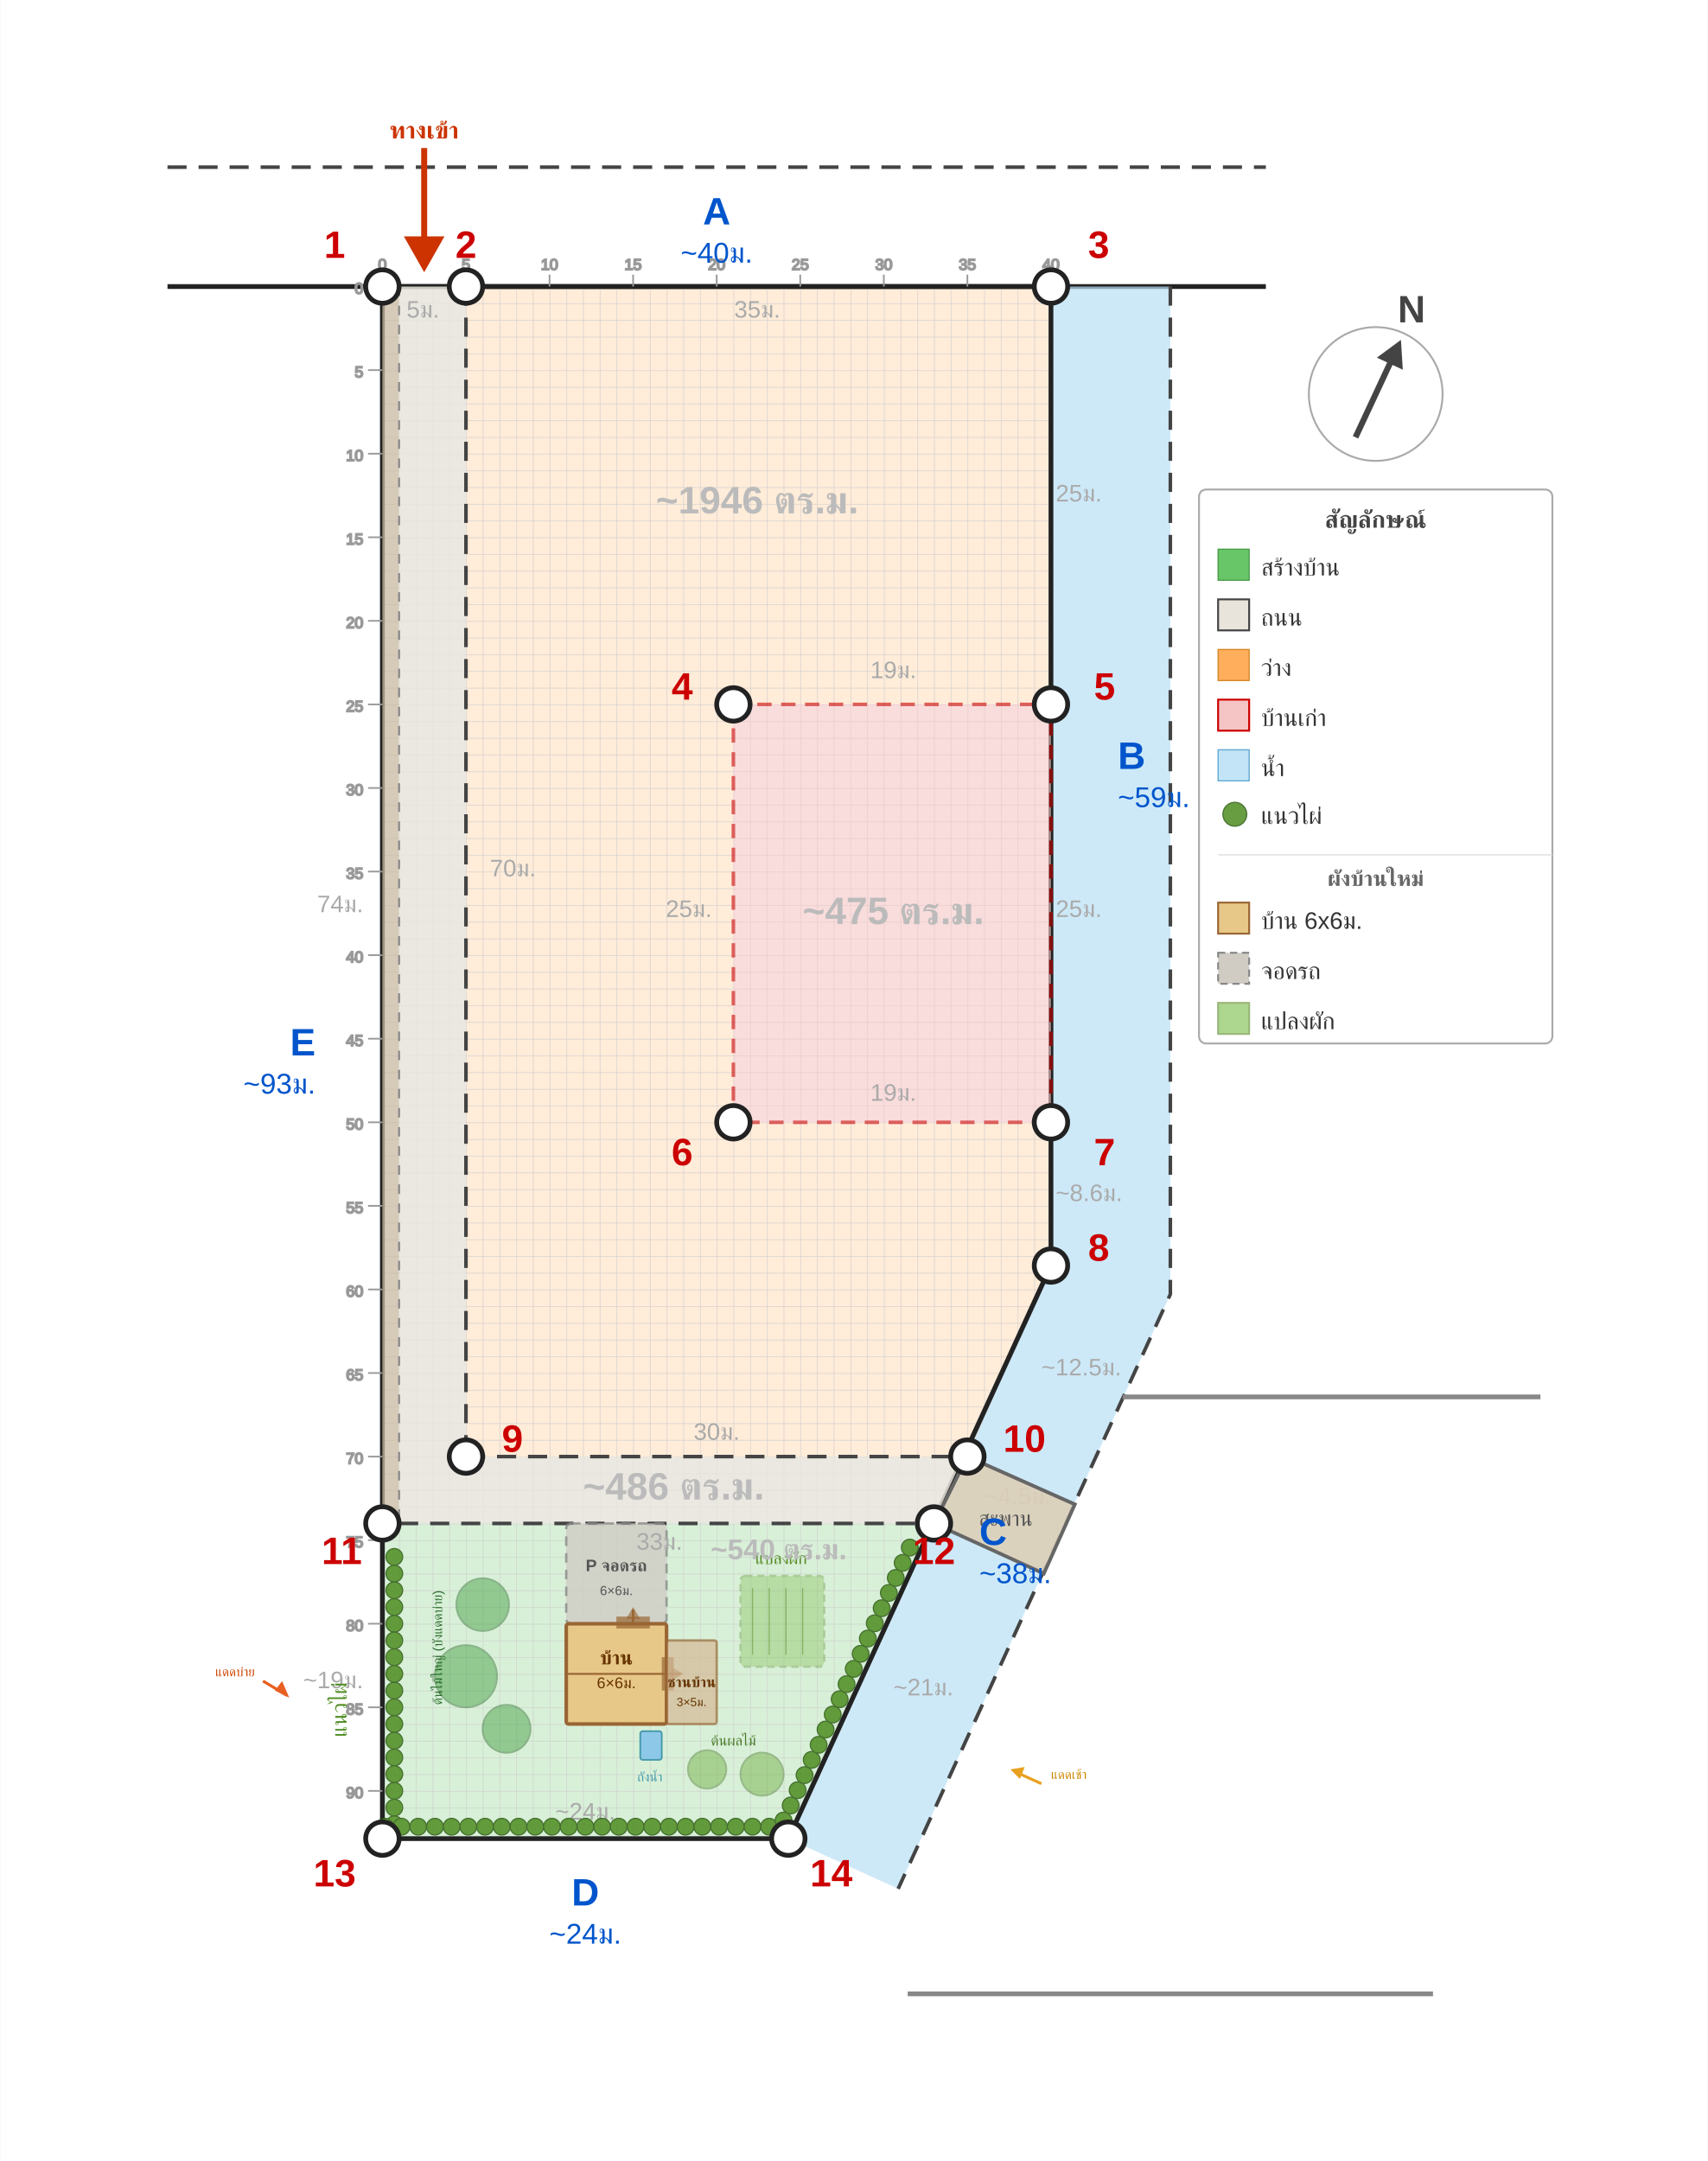
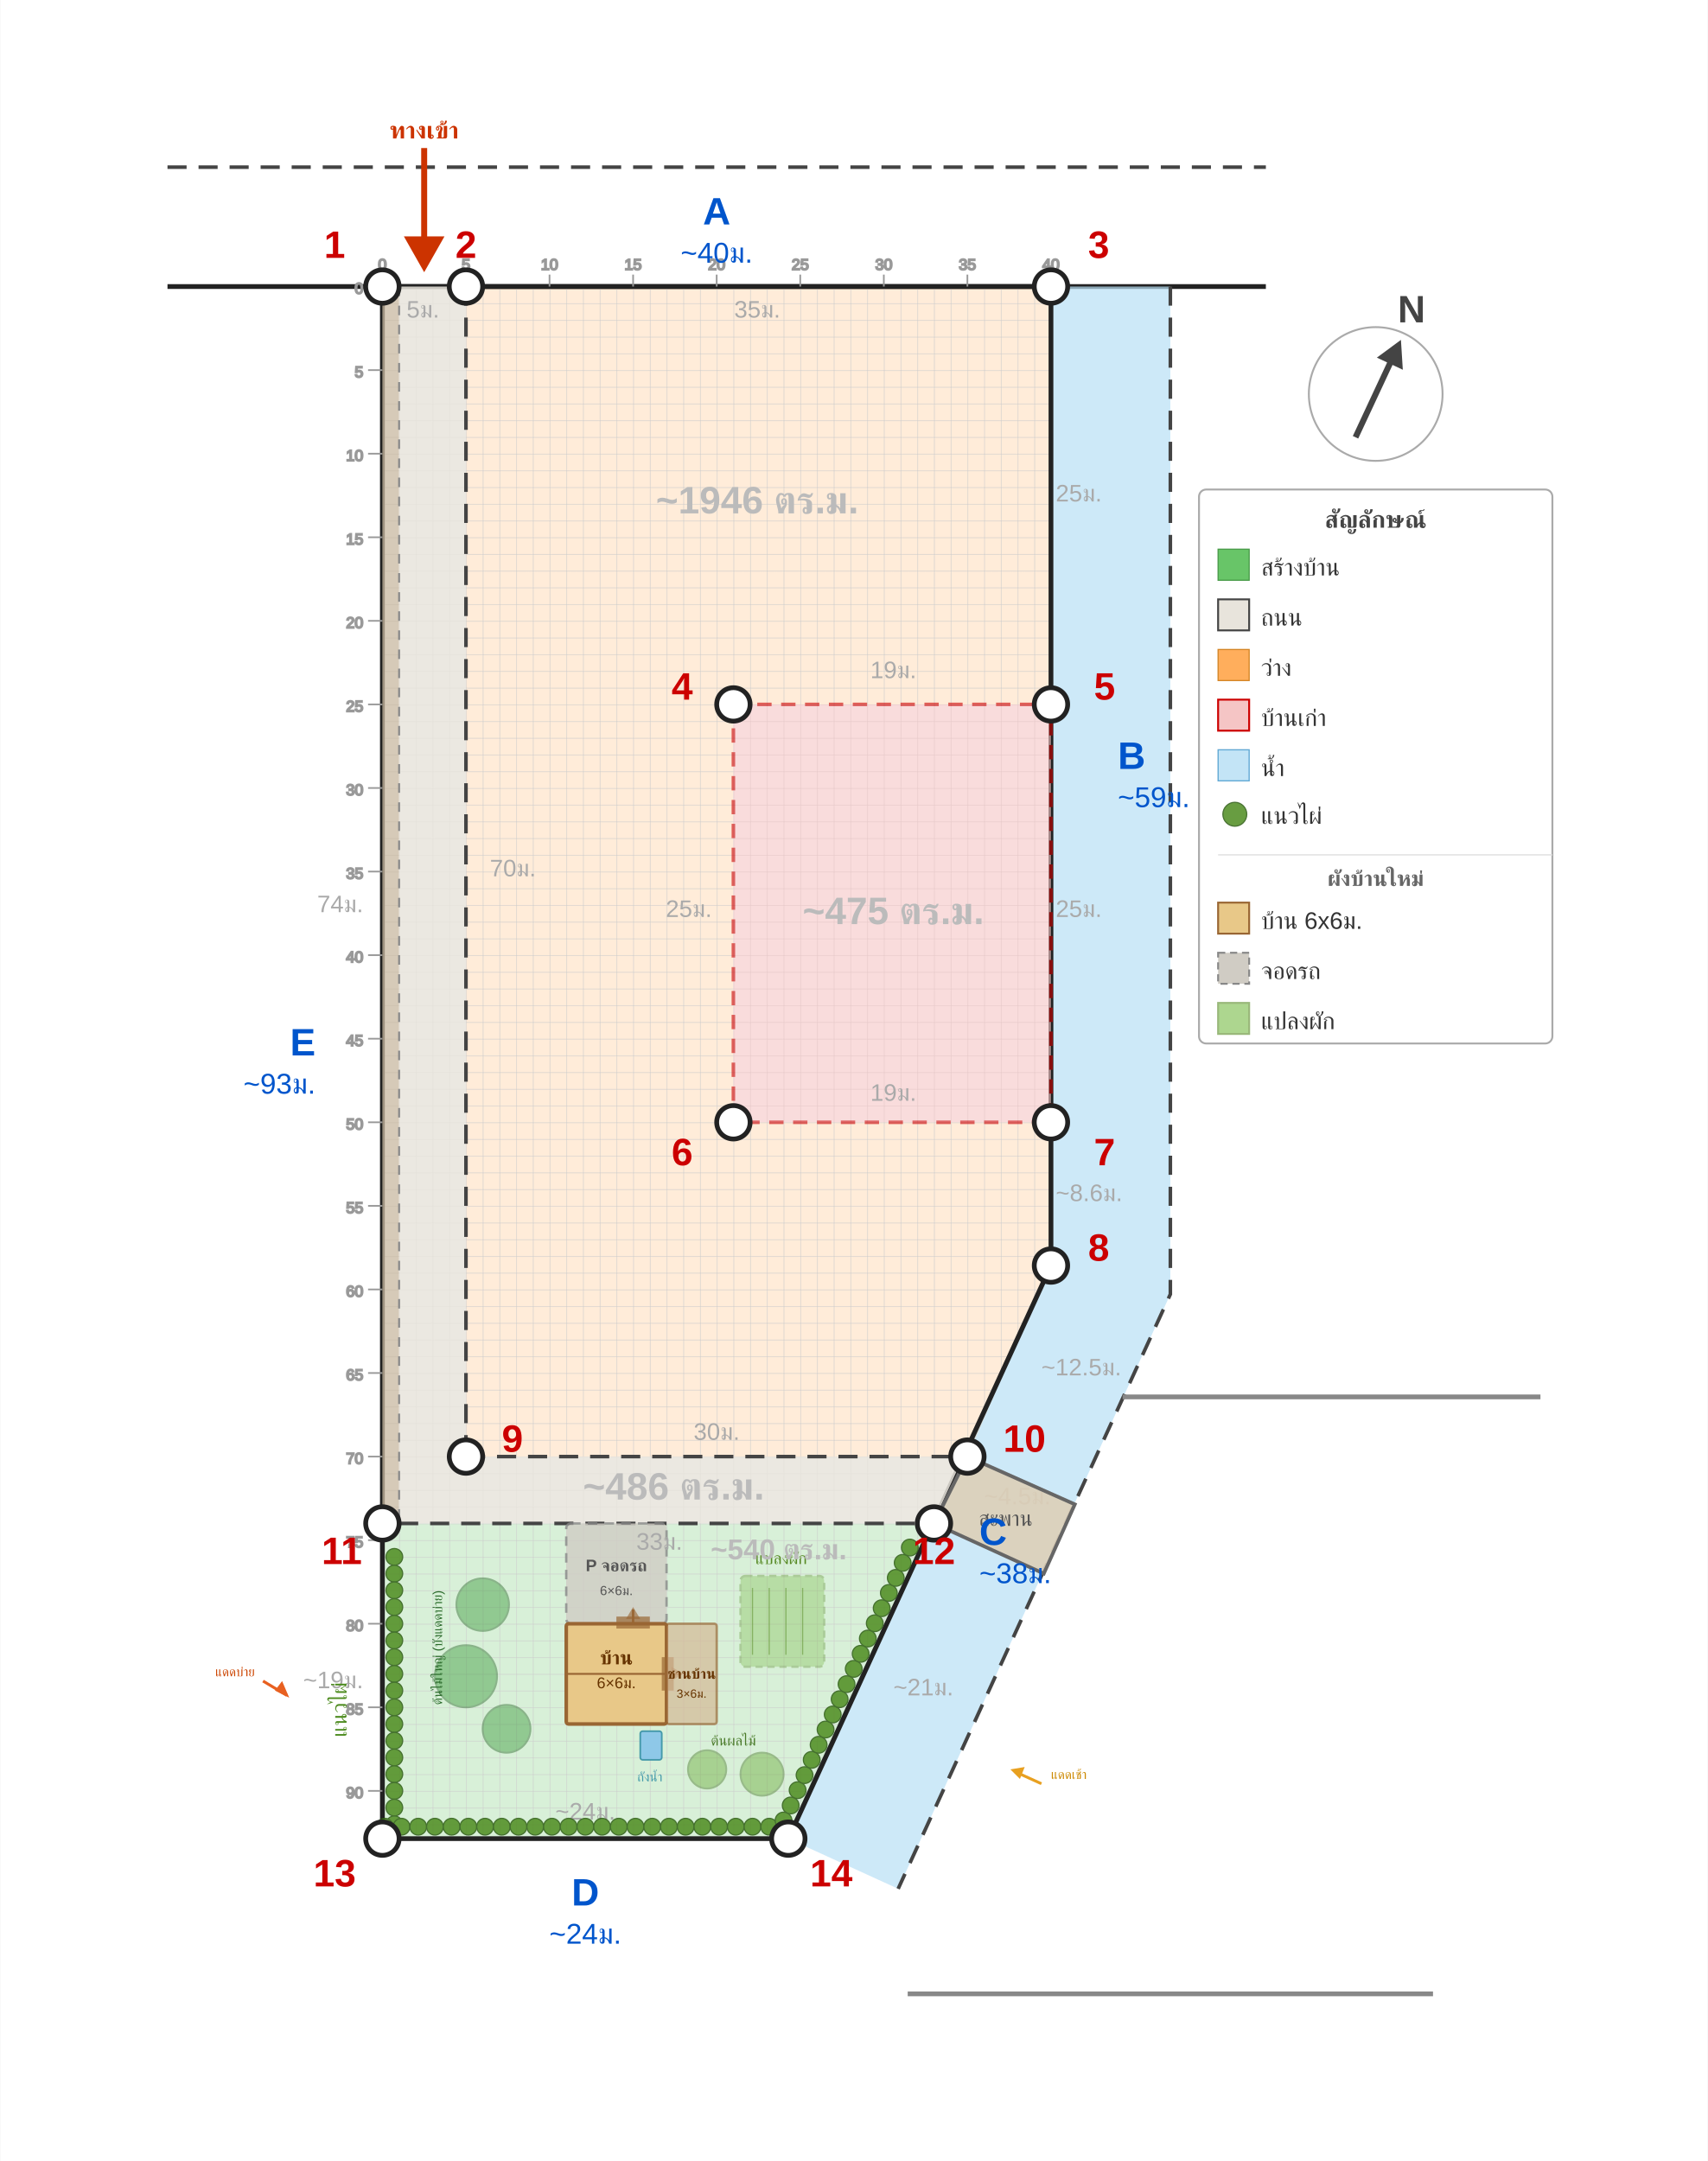
<svg xmlns="http://www.w3.org/2000/svg" viewBox="-10 10 715 905" width="1610" height="2037">
  <rect x="-10" y="10" width="715" height="905" fill="white" />
  <defs>
    <pattern id="grid1m" x="150" y="130" width="7" height="7" patternUnits="userSpaceOnUse">
      <line x1="0" y1="0" x2="7" y2="0" stroke="#ccc" stroke-width="0.4" />
      <line x1="0" y1="0" x2="0" y2="7" stroke="#ccc" stroke-width="0.4" />
    </pattern>
  </defs>
  <line x1="60" y1="80" x2="520" y2="80" stroke="#444" stroke-width="1.5" stroke-dasharray="8,5" />
  <line x1="60" y1="130" x2="520" y2="130" stroke="#222" stroke-width="2" />
  <polygon points="430,130 480,130 480,552 366,801 320,780 430,540" fill="#b8dff5" stroke="none" opacity="0.7" />
  <polyline points="480,130 480,552 366,801" fill="none" stroke="#444" stroke-width="1.5" stroke-dasharray="8,5" />
  <polygon points="150,648 381,648 320,780 150,780" fill="#4dbb4d" opacity="0.22" stroke="none" />
  <polygon points="185,130 430,130 430,305 297,305 297,480 430,480 430,540 395,620 185,620" fill="#ffa040" opacity="0.20" stroke="none" />
  <polygon points="150,130 430,130 430,540 320,780 150,780" fill="url(#grid1m)" stroke="none" />
  <polygon points="       150,130       430,130       430,540       320,780       150,780     " fill="none" stroke="#222" stroke-width="2" stroke-linejoin="round" />
  <g stroke="#999" stroke-width="0.7" fill="#999" font-family="Arial" font-size="6.5" text-anchor="middle">
    <line x1="150" y1="125" x2="150" y2="130" />
    <text x="150" y="123">0</text>
    <line x1="185" y1="125" x2="185" y2="130" />
    <text x="185" y="123">5</text>
    <line x1="220" y1="125" x2="220" y2="130" />
    <text x="220" y="123">10</text>
    <line x1="255" y1="125" x2="255" y2="130" />
    <text x="255" y="123">15</text>
    <line x1="290" y1="125" x2="290" y2="130" />
    <text x="290" y="123">20</text>
    <line x1="325" y1="125" x2="325" y2="130" />
    <text x="325" y="123">25</text>
    <line x1="360" y1="125" x2="360" y2="130" />
    <text x="360" y="123">30</text>
    <line x1="395" y1="125" x2="395" y2="130" />
    <text x="395" y="123">35</text>
    <line x1="430" y1="125" x2="430" y2="130" />
    <text x="430" y="123">40</text>
  </g>
  <g stroke="#999" stroke-width="0.7" fill="#999" font-family="Arial" font-size="6.5" text-anchor="end">
    <line x1="144" y1="130" x2="150" y2="130" />
    <text x="142" y="133">0</text>
    <line x1="144" y1="165" x2="150" y2="165" />
    <text x="142" y="168">5</text>
    <line x1="144" y1="200" x2="150" y2="200" />
    <text x="142" y="203">10</text>
    <line x1="144" y1="235" x2="150" y2="235" />
    <text x="142" y="238">15</text>
    <line x1="144" y1="270" x2="150" y2="270" />
    <text x="142" y="273">20</text>
    <line x1="144" y1="305" x2="150" y2="305" />
    <text x="142" y="308">25</text>
    <line x1="144" y1="340" x2="150" y2="340" />
    <text x="142" y="343">30</text>
    <line x1="144" y1="375" x2="150" y2="375" />
    <text x="142" y="378">35</text>
    <line x1="144" y1="410" x2="150" y2="410" />
    <text x="142" y="413">40</text>
    <line x1="144" y1="445" x2="150" y2="445" />
    <text x="142" y="448">45</text>
    <line x1="144" y1="480" x2="150" y2="480" />
    <text x="142" y="483">50</text>
    <line x1="144" y1="515" x2="150" y2="515" />
    <text x="142" y="518">55</text>
    <line x1="144" y1="550" x2="150" y2="550" />
    <text x="142" y="553">60</text>
    <line x1="144" y1="585" x2="150" y2="585" />
    <text x="142" y="588">65</text>
    <line x1="144" y1="620" x2="150" y2="620" />
    <text x="142" y="623">70</text>
    <line x1="144" y1="655" x2="150" y2="655" />
    <text x="142" y="658">75</text>
    <line x1="144" y1="690" x2="150" y2="690" />
    <text x="142" y="693">80</text>
    <line x1="144" y1="725" x2="150" y2="725" />
    <text x="142" y="728">85</text>
    <line x1="144" y1="760" x2="150" y2="760" />
    <text x="142" y="763">90</text>
  </g>
  <rect x="150" y="130" width="7" height="518" fill="#c8b8a0" opacity="0.75" />
  <rect x="157" y="130" width="28" height="490" fill="#e8e4dc" opacity="0.85" />
  <polygon points="157,620 393.3,620 380.5,648 157,648" fill="#e8e4dc" opacity="0.85" />
  <line x1="185" y1="130" x2="185" y2="620" stroke="#444" stroke-width="1.5" stroke-dasharray="8,5" />
  <line x1="157" y1="130" x2="157" y2="648" stroke="#888" stroke-width="0.8" stroke-dasharray="4,4" />
  <line x1="185" y1="620" x2="393.3" y2="620" stroke="#444" stroke-width="1.5" stroke-dasharray="8,5" />
  <line x1="157" y1="648" x2="380.5" y2="648" stroke="#444" stroke-width="1.5" stroke-dasharray="8,5" />
  <rect x="297" y="305" width="133" height="175" fill="#f5c5c5" opacity="0.6" stroke="#c00" stroke-width="1.5" stroke-dasharray="6,4" />
  <rect x="227" y="648" width="42" height="42" fill="#d0ccc4" opacity="0.8" stroke="#888" stroke-width="1" stroke-dasharray="4,3" rx="2" />
  <text x="248" y="668" font-family="Arial" font-size="7" font-weight="bold" fill="#555" text-anchor="middle">P จอดรถ</text>
  <text x="248" y="678" font-family="Arial" font-size="5.5" fill="#555" text-anchor="middle">6×6ม.</text>
  <rect x="227" y="690" width="42" height="42" fill="#e8c888" stroke="#996633" stroke-width="1.5" rx="1" />
  <line x1="227" y1="711" x2="269" y2="711" stroke="#996633" stroke-width="0.8" />
  <rect x="248" y="687" width="14" height="5" fill="#996633" opacity="0.7" stroke="none" />
  <line x1="255" y1="690" x2="255" y2="684" stroke="#996633" stroke-width="1" />
  <polygon points="255,683 252,688 258,688" fill="#996633" opacity="0.6" />
  <rect x="267" y="704" width="5" height="14" fill="#996633" opacity="0.7" stroke="none" />
  <line x1="269" y1="711" x2="275" y2="711" stroke="#996633" stroke-width="1" />
  <polygon points="276,711 271,708 271,714" fill="#996633" opacity="0.6" />
  <text x="248" y="707" font-family="Arial" font-size="8" font-weight="bold" fill="#663300" text-anchor="middle">บ้าน</text>
  <text x="248" y="717" font-family="Arial" font-size="6.5" fill="#663300" text-anchor="middle">6×6ม.</text>
-   <rect x="269" y="697" width="21" height="35" fill="#d4b896" opacity="0.7" stroke="#996633" stroke-width="1" rx="1" />
-   <text x="279.5" y="716.5" font-family="Arial" font-size="6" font-weight="bold" fill="#663300" text-anchor="middle">ชานบ้าน</text>
-   <text x="279.5" y="724.5" font-family="Arial" font-size="5" fill="#663300" text-anchor="middle">3×5ม.</text>
+   <rect x="269" y="690" width="21" height="42" fill="#d4b896" opacity="0.7" stroke="#996633" stroke-width="1" rx="1" />
+   <text x="279.5" y="713" font-family="Arial" font-size="6" font-weight="bold" fill="#663300" text-anchor="middle">ชานบ้าน</text>
+   <text x="279.5" y="721" font-family="Arial" font-size="5" fill="#663300" text-anchor="middle">3×6ม.</text>
  <rect x="258" y="735" width="9" height="12" fill="#8ec8e8" stroke="#4499aa" stroke-width="0.7" rx="1" />
  <text x="262" y="756" font-family="Arial" font-size="5.5" fill="#4499aa" text-anchor="middle">ถังน้ำ</text>
  <rect x="300" y="670" width="35" height="38" fill="#77bb44" opacity="0.35" stroke="#558822" stroke-width="1" stroke-dasharray="3,2" rx="2" />
  <line x1="305" y1="675" x2="305" y2="703" stroke="#558822" stroke-width="0.5" opacity="0.5" />
  <line x1="312" y1="675" x2="312" y2="703" stroke="#558822" stroke-width="0.5" opacity="0.5" />
  <line x1="319" y1="675" x2="319" y2="703" stroke="#558822" stroke-width="0.5" opacity="0.5" />
  <line x1="326" y1="675" x2="326" y2="703" stroke="#558822" stroke-width="0.5" opacity="0.5" />
  <text x="317" y="665" font-family="Arial" font-size="7" fill="#558822" text-anchor="middle">แปลงผัก</text>
  <circle cx="192" cy="682" r="11" fill="#3a9a3a" opacity="0.45" stroke="#2a6a2a" stroke-width="0.8" />
  <circle cx="185" cy="712" r="13" fill="#3a9a3a" opacity="0.45" stroke="#2a6a2a" stroke-width="0.8" />
  <circle cx="202" cy="734" r="10" fill="#3a9a3a" opacity="0.45" stroke="#2a6a2a" stroke-width="0.8" />
  <text x="175" y="700" font-family="Arial" font-size="5.5" fill="#2a6a2a" text-anchor="middle" transform="rotate(-90,175,700)">ต้นไม้ใหญ่ (บังแดดบ่าย)</text>
  <circle cx="286" cy="751" r="8" fill="#6aaa3a" opacity="0.45" stroke="#4a7a2a" stroke-width="0.8" />
  <circle cx="309" cy="753" r="9" fill="#6aaa3a" opacity="0.45" stroke="#4a7a2a" stroke-width="0.8" />
  <text x="297" y="741" font-family="Arial" font-size="6" fill="#4a7a2a" text-anchor="middle">ต้นผลไม้</text>
  <g transform="translate(410,750)">
    <line x1="16" y1="7" x2="5" y2="2" stroke="#e8a020" stroke-width="1.2" />
    <polygon points="3,1 9,0 7,5" fill="#e8a020" />
    <text x="20" y="5" font-family="Arial" font-size="5.5" fill="#cc8800">แดดเช้า</text>
  </g>
  <g transform="translate(110,720)">
    <line x1="-10" y1="-6" x2="0" y2="0" stroke="#e86020" stroke-width="1.2" />
    <polygon points="1,1 -5,-2 -2,-6" fill="#e86020" />
    <text x="-30" y="-8" font-family="Arial" font-size="5.5" fill="#cc4400">แดดบ่าย</text>
  </g>
  <text x="272" y="638" font-family="Arial" font-size="16" font-weight="bold" fill="#bbb" text-anchor="middle">~486 ตร.ม.</text>
  <text x="364" y="397" font-family="Arial" font-size="16" font-weight="bold" fill="#bbb" text-anchor="middle">~475 ตร.ม.</text>
  <text x="307" y="225" font-family="Arial" font-size="16" font-weight="bold" fill="#bbb" text-anchor="middle">~1946 ตร.ม.</text>
  <text x="316" y="663" font-family="Arial" font-size="12" font-weight="bold" fill="#bbb" text-anchor="middle">~540 ตร.ม.</text>
  <g font-family="Arial" font-size="10" fill="#aaa">
    <text x="167" y="143" text-anchor="middle">5ม.</text>
    <text x="307" y="143" text-anchor="middle">35ม.</text>
    <text x="142" y="392" text-anchor="end">74ม.</text>
    <text x="142" y="717" text-anchor="end">~19ม.</text>
    <text x="235" y="772" text-anchor="middle">~24ม.</text>
    <text x="426" y="586" text-anchor="start">~12.5ม.</text>
    <text x="402" y="640" text-anchor="start">~4.5ม.</text>
    <text x="364" y="720" text-anchor="start">~21ม.</text>
    <text x="432" y="220" text-anchor="start">25ม.</text>
    <text x="432" y="394" text-anchor="start">25ม.</text>
    <text x="432" y="513" text-anchor="start">~8.6ม.</text>
    <text x="195" y="377" text-anchor="start">70ม.</text>
    <text x="290" y="613" text-anchor="middle">30ม.</text>
    <text x="266" y="659" text-anchor="middle">33ม.</text>
    <text x="364" y="294" text-anchor="middle">19ม.</text>
    <text x="288" y="394" text-anchor="end">25ม.</text>
    <text x="364" y="471" text-anchor="middle">19ม.</text>
  </g>
  <g id="bamboo-line" fill="#4e8c20" stroke="#2a5a10" stroke-width="0.5" opacity="0.85">
    <circle cx="155" cy="662" r="3.5" />
    <circle cx="155" cy="669" r="3.5" />
    <circle cx="155" cy="676" r="3.5" />
    <circle cx="155" cy="683" r="3.5" />
    <circle cx="155" cy="690" r="3.5" />
    <circle cx="155" cy="697" r="3.5" />
    <circle cx="155" cy="704" r="3.5" />
    <circle cx="155" cy="711" r="3.5" />
    <circle cx="155" cy="718" r="3.5" />
    <circle cx="155" cy="725" r="3.5" />
    <circle cx="155" cy="732" r="3.5" />
    <circle cx="155" cy="739" r="3.5" />
    <circle cx="155" cy="746" r="3.5" />
    <circle cx="155" cy="753" r="3.5" />
    <circle cx="155" cy="760" r="3.5" />
    <circle cx="155" cy="767" r="3.5" />
    <circle cx="155" cy="774" r="3.5" />
    <circle cx="151" cy="775" r="3.5" />
    <circle cx="158" cy="775" r="3.5" />
    <circle cx="165" cy="775" r="3.5" />
    <circle cx="172" cy="775" r="3.5" />
    <circle cx="179" cy="775" r="3.5" />
    <circle cx="186" cy="775" r="3.5" />
    <circle cx="193" cy="775" r="3.5" />
    <circle cx="200" cy="775" r="3.5" />
    <circle cx="207" cy="775" r="3.5" />
    <circle cx="214" cy="775" r="3.5" />
    <circle cx="221" cy="775" r="3.5" />
    <circle cx="228" cy="775" r="3.5" />
    <circle cx="235" cy="775" r="3.5" />
    <circle cx="242" cy="775" r="3.5" />
    <circle cx="249" cy="775" r="3.5" />
    <circle cx="256" cy="775" r="3.5" />
    <circle cx="263" cy="775" r="3.5" />
    <circle cx="270" cy="775" r="3.5" />
    <circle cx="277" cy="775" r="3.5" />
    <circle cx="284" cy="775" r="3.5" />
    <circle cx="291" cy="775" r="3.5" />
    <circle cx="298" cy="775" r="3.5" />
    <circle cx="305" cy="775" r="3.5" />
    <circle cx="312" cy="775" r="3.5" />
    <circle cx="319" cy="775" r="3.5" />
    <circle cx="318.0" cy="772.4" r="3.5" />
    <circle cx="321.0" cy="766.1" r="3.5" />
    <circle cx="323.9" cy="759.7" r="3.5" />
    <circle cx="326.8" cy="753.4" r="3.5" />
    <circle cx="329.8" cy="747.0" r="3.5" />
    <circle cx="332.7" cy="740.7" r="3.5" />
    <circle cx="335.6" cy="734.3" r="3.5" />
    <circle cx="338.6" cy="728.0" r="3.5" />
    <circle cx="341.5" cy="721.6" r="3.5" />
    <circle cx="344.4" cy="715.3" r="3.5" />
    <circle cx="347.4" cy="708.9" r="3.5" />
    <circle cx="350.3" cy="702.6" r="3.5" />
    <circle cx="353.3" cy="696.2" r="3.5" />
    <circle cx="356.2" cy="689.8" r="3.5" />
    <circle cx="359.1" cy="683.5" r="3.5" />
    <circle cx="362.1" cy="677.1" r="3.5" />
    <circle cx="365.0" cy="670.8" r="3.5" />
    <circle cx="367.9" cy="664.5" r="3.5" />
    <circle cx="370.9" cy="658.1" r="3.5" />
  </g>
  <text x="135" y="726" font-family="Arial" font-size="9" fill="#4e8c20" text-anchor="middle" transform="rotate(-90,135,726)">แนวไผ่</text>
  <polygon points="395,620 440,640 427,669 381,648" fill="#ddd0b8" fill-opacity="0.9" stroke="#666" stroke-width="1.5" />
  <text x="411" y="649" font-family="Arial" font-size="9" fill="#555" text-anchor="middle">สะพาน</text>
  <line x1="460" y1="595" x2="635" y2="595" stroke="#888" stroke-width="2" />
  <line x1="370" y1="845" x2="590" y2="845" stroke="#888" stroke-width="2" />
  <circle cx="150" cy="130" r="7" fill="white" stroke="#222" stroke-width="2" />
  <circle cx="430" cy="130" r="7" fill="white" stroke="#222" stroke-width="2" />
  <circle cx="430" cy="540" r="7" fill="white" stroke="#222" stroke-width="2" />
  <circle cx="320" cy="780" r="7" fill="white" stroke="#222" stroke-width="2" />
  <circle cx="150" cy="780" r="7" fill="white" stroke="#222" stroke-width="2" />
  <circle cx="185" cy="130" r="7" fill="white" stroke="#222" stroke-width="2" />
  <circle cx="185" cy="620" r="7" fill="white" stroke="#222" stroke-width="2" />
  <circle cx="395" cy="620" r="7" fill="white" stroke="#222" stroke-width="2" />
  <circle cx="150" cy="648" r="7" fill="white" stroke="#222" stroke-width="2" />
  <circle cx="381" cy="648" r="7" fill="white" stroke="#222" stroke-width="2" />
  <circle cx="297" cy="305" r="7" fill="white" stroke="#222" stroke-width="2" />
  <circle cx="430" cy="305" r="7" fill="white" stroke="#222" stroke-width="2" />
  <circle cx="297" cy="480" r="7" fill="white" stroke="#222" stroke-width="2" />
  <circle cx="430" cy="480" r="7" fill="white" stroke="#222" stroke-width="2" />
  <text x="130" y="118" font-family="Arial" font-size="16" font-weight="bold" fill="#c00" text-anchor="middle">1</text>
  <text x="185" y="118" font-family="Arial" font-size="16" font-weight="bold" fill="#c00" text-anchor="middle">2</text>
  <text x="450" y="118" font-family="Arial" font-size="16" font-weight="bold" fill="#c00" text-anchor="middle">3</text>
  <text x="280" y="303" font-family="Arial" font-size="16" font-weight="bold" fill="#c00" text-anchor="end">4</text>
  <text x="448" y="303" font-family="Arial" font-size="16" font-weight="bold" fill="#c00" text-anchor="start">5</text>
  <text x="280" y="498" font-family="Arial" font-size="16" font-weight="bold" fill="#c00" text-anchor="end">6</text>
  <text x="448" y="498" font-family="Arial" font-size="16" font-weight="bold" fill="#c00" text-anchor="start">7</text>
  <text x="450" y="538" font-family="Arial" font-size="16" font-weight="bold" fill="#c00" text-anchor="middle">8</text>
  <text x="200" y="618" font-family="Arial" font-size="16" font-weight="bold" fill="#c00" text-anchor="start">9</text>
  <text x="410" y="618" font-family="Arial" font-size="16" font-weight="bold" fill="#c00" text-anchor="start">10</text>
  <text x="133" y="665" font-family="Arial" font-size="16" font-weight="bold" fill="#c00" text-anchor="middle">11</text>
  <text x="381" y="665" font-family="Arial" font-size="16" font-weight="bold" fill="#c00" text-anchor="middle">12</text>
  <text x="130" y="800" font-family="Arial" font-size="16" font-weight="bold" fill="#c00" text-anchor="middle">13</text>
  <text x="338" y="800" font-family="Arial" font-size="16" font-weight="bold" fill="#c00" text-anchor="middle">14</text>
  <text x="290" y="104" font-family="Arial" font-size="16" font-weight="bold" fill="#0055cc" text-anchor="middle">A</text>
  <text x="290" y="120" font-family="Arial" font-size="12" fill="#0055cc" text-anchor="middle">~40ม.</text>
  <text x="458" y="332" font-family="Arial" font-size="16" font-weight="bold" fill="#0055cc" text-anchor="start">B</text>
  <text x="458" y="348" font-family="Arial" font-size="12" fill="#0055cc" text-anchor="start">~59ม.</text>
  <text x="400" y="657" font-family="Arial" font-size="16" font-weight="bold" fill="#0055cc" text-anchor="start">C</text>
  <text x="400" y="673" font-family="Arial" font-size="12" fill="#0055cc" text-anchor="start">~38ม.</text>
  <text x="235" y="808" font-family="Arial" font-size="16" font-weight="bold" fill="#0055cc" text-anchor="middle">D</text>
  <text x="235" y="824" font-family="Arial" font-size="12" fill="#0055cc" text-anchor="middle">~24ม.</text>
  <text x="122" y="452" font-family="Arial" font-size="16" font-weight="bold" fill="#0055cc" text-anchor="end">E</text>
  <text x="122" y="468" font-family="Arial" font-size="12" fill="#0055cc" text-anchor="end">~93ม.</text>
  <text x="167.5" y="68" font-family="Arial" font-size="10" font-weight="bold" fill="#cc3300" text-anchor="middle">ทางเข้า</text>
  <line x1="167.5" y1="72" x2="167.5" y2="110" stroke="#cc3300" stroke-width="2.5" />
  <polygon points="167.5,124 159,109 176,109" fill="#cc3300" />
  <g transform="translate(566,175)">
    <g transform="rotate(25)">
      <line x1="0" y1="20" x2="0" y2="-20" stroke="#444" stroke-width="2.5" />
      <polygon points="0,-25 -6,-14 6,-14" fill="#444" />
    </g>
    <text x="15" y="-30" font-family="Arial" font-size="16" font-weight="bold" fill="#444" text-anchor="middle">N</text>
    <circle cx="0" cy="0" r="28" fill="none" stroke="#aaa" stroke-width="0.8" />
  </g>
  <rect x="492" y="215" width="148" height="232" fill="white" stroke="#aaa" stroke-width="0.8" rx="3" />
  <text x="566" y="231" font-family="Arial" font-size="10" font-weight="bold" fill="#444" text-anchor="middle">สัญลักษณ์</text>
  <rect x="500" y="240" width="13" height="13" fill="#4dbb4d" opacity="0.85" stroke="#2a8a2a" stroke-width="0.5" />
  <text x="518" y="251" font-family="Arial" font-size="10" fill="#333">สร้างบ้าน</text>
  <rect x="500" y="261" width="13" height="13" fill="#e8e4dc" stroke="#444" stroke-width="0.8" />
  <text x="518" y="272" font-family="Arial" font-size="10" fill="#333">ถนน</text>
  <rect x="500" y="282" width="13" height="13" fill="#ffa040" opacity="0.85" stroke="#cc7000" stroke-width="0.5" />
  <text x="518" y="293" font-family="Arial" font-size="10" fill="#333">ว่าง</text>
  <rect x="500" y="303" width="13" height="13" fill="#f5c5c5" stroke="#c00" stroke-width="0.8" />
  <text x="518" y="314" font-family="Arial" font-size="10" fill="#333">บ้านเก่า</text>
  <rect x="500" y="324" width="13" height="13" fill="#b8dff5" opacity="0.85" stroke="#4499cc" stroke-width="0.5" />
  <text x="518" y="335" font-family="Arial" font-size="10" fill="#333">น้ำ</text>
  <circle cx="507" cy="351" r="5" fill="#4e8c20" stroke="#2a5a10" stroke-width="0.5" opacity="0.85" />
  <text x="518" y="355" font-family="Arial" font-size="10" fill="#333">แนวไผ่</text>
  <line x1="500" y1="368" x2="640" y2="368" stroke="#ddd" stroke-width="0.5" />
  <text x="566" y="381" font-family="Arial" font-size="9" font-weight="bold" fill="#666" text-anchor="middle">ผังบ้านใหม่</text>
  <rect x="500" y="388" width="13" height="13" fill="#e8c888" stroke="#996633" stroke-width="0.8" />
  <text x="518" y="399" font-family="Arial" font-size="10" fill="#333">บ้าน 6x6ม.</text>
  <rect x="500" y="409" width="13" height="13" fill="#d0ccc4" stroke="#888" stroke-width="0.8" stroke-dasharray="3,2" />
  <text x="518" y="420" font-family="Arial" font-size="10" fill="#333">จอดรถ</text>
  <rect x="500" y="430" width="13" height="13" fill="#77bb44" opacity="0.6" stroke="#558822" stroke-width="0.8" />
  <text x="518" y="441" font-family="Arial" font-size="10" fill="#333">แปลงผัก</text>
</svg>
